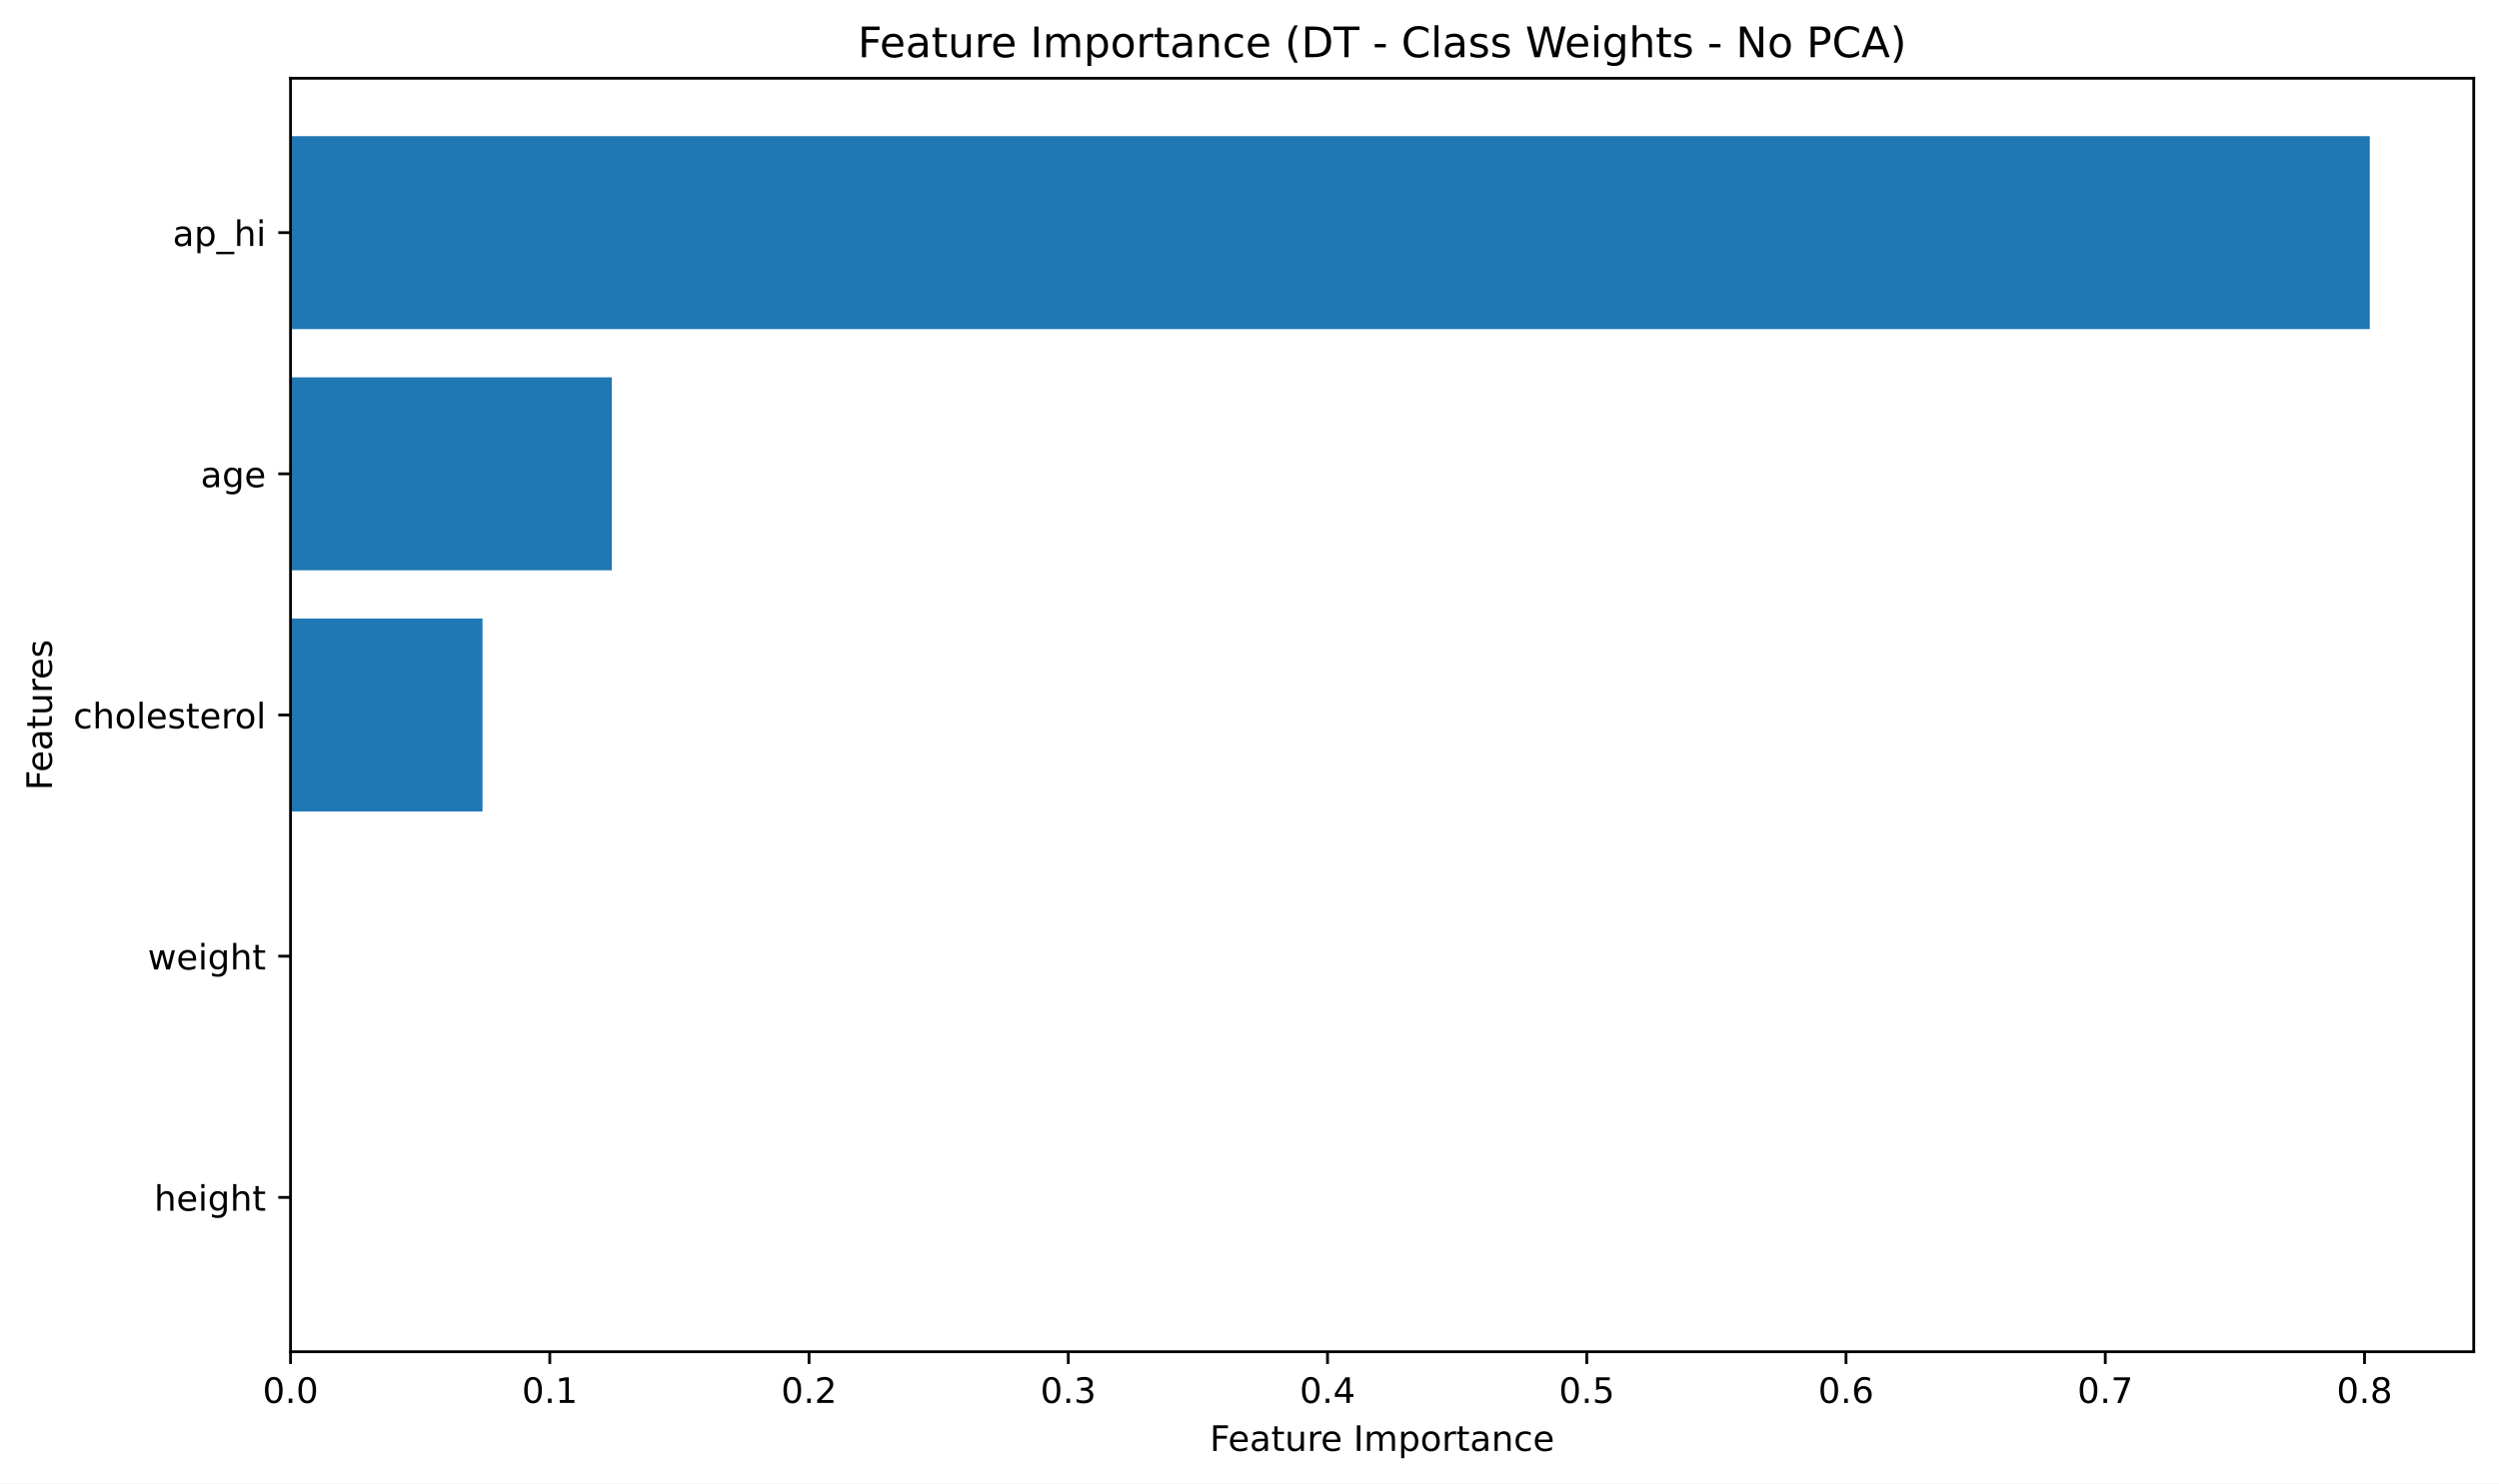
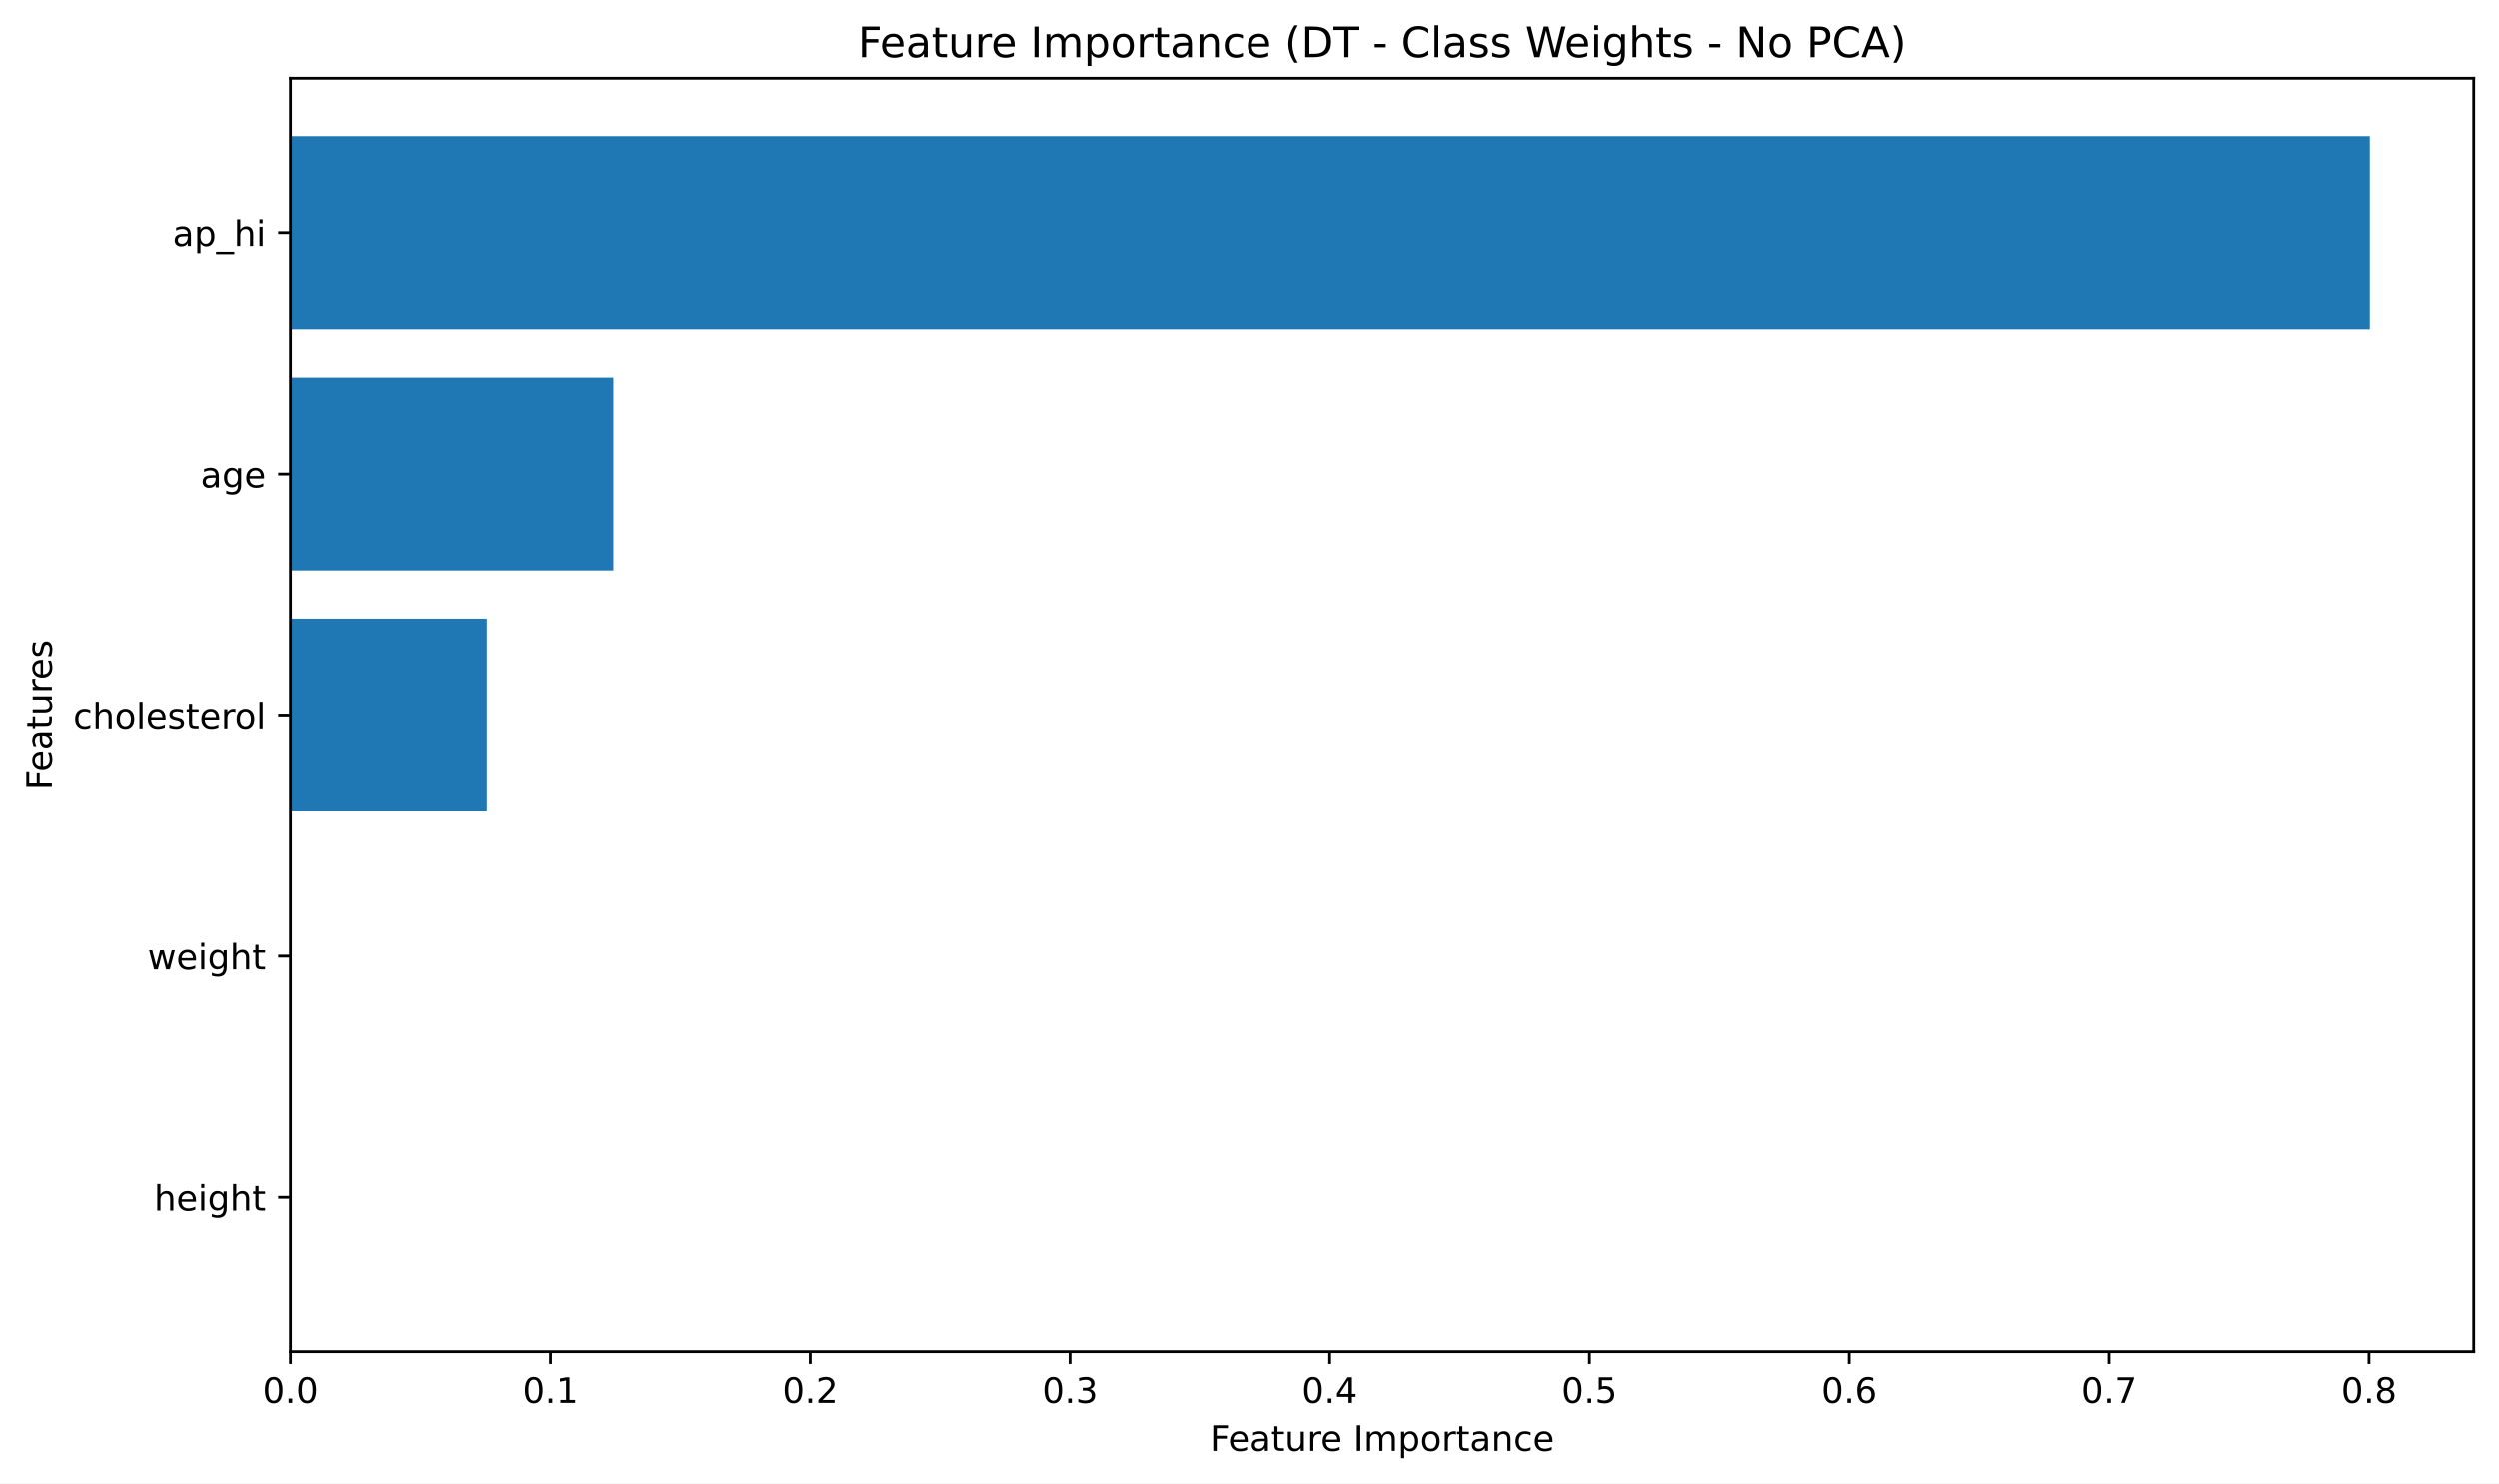
<svg xmlns="http://www.w3.org/2000/svg" xmlns:xlink="http://www.w3.org/1999/xlink" width="712.45pt" height="423.034pt" viewBox="0 0 712.45 423.034" version="1.1">
  <defs>
    <style type="text/css">*{stroke-linejoin: round; stroke-linecap: butt}</style>
  </defs>
  <g id="figure_1">
    <g id="patch_1">
      <path d="M 0 423.034  L 712.45 423.034  L 712.45 0  L 0 0  z " style="fill: #ffffff" />
    </g>
    <g id="axes_1">
      <g id="patch_2">
        <path d="M 82.83 385.478  L 705.25 385.478  L 705.25 22.318  L 82.83 22.318  z " style="fill: #ffffff" />
      </g>
      <g id="patch_3">
-         <path d="M 82.83 38.825  L 675.611 38.825  L 675.611 93.85  L 82.83 93.85  z " clip-path="url(#pd04ca79046)" style="fill: #1f77b4" />
+         <path d="M 82.83 38.825  L 675.611 38.825  L 675.611 93.85  L 82.83 93.85  z " clip-path="url(#pdd87bc3c36)" style="fill: #1f77b4" />
      </g>
      <g id="patch_4">
-         <path d="M 82.83 107.606  L 174.425 107.606  L 174.425 162.63  L 82.83 162.63  z " clip-path="url(#pd04ca79046)" style="fill: #1f77b4" />
+         <path d="M 82.83 107.606  L 174.821 107.606  L 174.821 162.63  L 82.83 162.63  z " clip-path="url(#pdd87bc3c36)" style="fill: #1f77b4" />
      </g>
      <g id="patch_5">
-         <path d="M 82.83 176.386  L 137.556 176.386  L 137.556 231.41  L 82.83 231.41  z " clip-path="url(#pd04ca79046)" style="fill: #1f77b4" />
+         <path d="M 82.83 176.386  L 138.734 176.386  L 138.734 231.41  L 82.83 231.41  z " clip-path="url(#pdd87bc3c36)" style="fill: #1f77b4" />
      </g>
      <g id="patch_6">
-         <path d="M 82.83 245.166  L 82.83 245.166  L 82.83 300.191  L 82.83 300.191  z " clip-path="url(#pd04ca79046)" style="fill: #1f77b4" />
+         <path d="M 82.83 245.166  L 82.83 245.166  L 82.83 300.191  L 82.83 300.191  z " clip-path="url(#pdd87bc3c36)" style="fill: #1f77b4" />
      </g>
      <g id="patch_7">
-         <path d="M 82.83 313.947  L 82.83 313.947  L 82.83 368.971  L 82.83 368.971  z " clip-path="url(#pd04ca79046)" style="fill: #1f77b4" />
+         <path d="M 82.83 313.947  L 82.83 313.947  L 82.83 368.971  L 82.83 368.971  z " clip-path="url(#pdd87bc3c36)" style="fill: #1f77b4" />
      </g>
      <g id="matplotlib.axis_1">
        <g id="xtick_1">
          <g id="line2d_1">
            <defs>
-               <path id="m63cc0abeee" d="M 0 0  L 0 3.5  " style="stroke: #000000; stroke-width: 0.8" />
+               <path id="md30c45e31b" d="M 0 0  L 0 3.5  " style="stroke: #000000; stroke-width: 0.8" />
            </defs>
            <g>
-               <use xlink:href="#m63cc0abeee" x="82.83" y="385.478" style="stroke: #000000; stroke-width: 0.8" />
+               <use xlink:href="#md30c45e31b" x="82.83" y="385.478" style="stroke: #000000; stroke-width: 0.8" />
            </g>
          </g>
          <g id="text_1">
            <g transform="translate(74.87812 400.0766) scale(0.1 -0.1)">
              <defs>
                <path id="DejaVuSans-30" d="M 2034 4250  Q 1547 4250 1301 3770  Q 1056 3291 1056 2328  Q 1056 1369 1301 889  Q 1547 409 2034 409  Q 2525 409 2770 889  Q 3016 1369 3016 2328  Q 3016 3291 2770 3770  Q 2525 4250 2034 4250  z M 2034 4750  Q 2819 4750 3233 4129  Q 3647 3509 3647 2328  Q 3647 1150 3233 529  Q 2819 -91 2034 -91  Q 1250 -91 836 529  Q 422 1150 422 2328  Q 422 3509 836 4129  Q 1250 4750 2034 4750  z " transform="scale(0.015625)" />
                <path id="DejaVuSans-2e" d="M 684 794  L 1344 794  L 1344 0  L 684 0  L 684 794  z " transform="scale(0.015625)" />
              </defs>
              <use xlink:href="#DejaVuSans-30" />
              <use xlink:href="#DejaVuSans-2e" transform="translate(63.62305 0)" />
              <use xlink:href="#DejaVuSans-30" transform="translate(95.41016 0)" />
            </g>
          </g>
        </g>
        <g id="xtick_2">
          <g id="line2d_2">
            <g>
-               <use xlink:href="#m63cc0abeee" x="156.74" y="385.478" style="stroke: #000000; stroke-width: 0.8" />
+               <use xlink:href="#md30c45e31b" x="156.897" y="385.478" style="stroke: #000000; stroke-width: 0.8" />
            </g>
          </g>
          <g id="text_2">
-             <g transform="translate(148.7884 400.0766) scale(0.1 -0.1)">
+             <g transform="translate(148.9458 400.0766) scale(0.1 -0.1)">
              <defs>
                <path id="DejaVuSans-31" d="M 794 531  L 1825 531  L 1825 4091  L 703 3866  L 703 4441  L 1819 4666  L 2450 4666  L 2450 531  L 3481 531  L 3481 0  L 794 0  L 794 531  z " transform="scale(0.015625)" />
              </defs>
              <use xlink:href="#DejaVuSans-30" />
              <use xlink:href="#DejaVuSans-2e" transform="translate(63.62305 0)" />
              <use xlink:href="#DejaVuSans-31" transform="translate(95.41016 0)" />
            </g>
          </g>
        </g>
        <g id="xtick_3">
          <g id="line2d_3">
            <g>
-               <use xlink:href="#m63cc0abeee" x="230.65" y="385.478" style="stroke: #000000; stroke-width: 0.8" />
+               <use xlink:href="#md30c45e31b" x="230.965" y="385.478" style="stroke: #000000; stroke-width: 0.8" />
            </g>
          </g>
          <g id="text_3">
-             <g transform="translate(222.6987 400.0766) scale(0.1 -0.1)">
+             <g transform="translate(223.0135 400.0766) scale(0.1 -0.1)">
              <defs>
                <path id="DejaVuSans-32" d="M 1228 531  L 3431 531  L 3431 0  L 469 0  L 469 531  Q 828 903 1448 1529  Q 2069 2156 2228 2338  Q 2531 2678 2651 2914  Q 2772 3150 2772 3378  Q 2772 3750 2511 3984  Q 2250 4219 1831 4219  Q 1534 4219 1204 4116  Q 875 4013 500 3803  L 500 4441  Q 881 4594 1212 4672  Q 1544 4750 1819 4750  Q 2544 4750 2975 4387  Q 3406 4025 3406 3419  Q 3406 3131 3298 2873  Q 3191 2616 2906 2266  Q 2828 2175 2409 1742  Q 1991 1309 1228 531  z " transform="scale(0.015625)" />
              </defs>
              <use xlink:href="#DejaVuSans-30" />
              <use xlink:href="#DejaVuSans-2e" transform="translate(63.62305 0)" />
              <use xlink:href="#DejaVuSans-32" transform="translate(95.41016 0)" />
            </g>
          </g>
        </g>
        <g id="xtick_4">
          <g id="line2d_4">
            <g>
-               <use xlink:href="#m63cc0abeee" x="304.561" y="385.478" style="stroke: #000000; stroke-width: 0.8" />
+               <use xlink:href="#md30c45e31b" x="305.033" y="385.478" style="stroke: #000000; stroke-width: 0.8" />
            </g>
          </g>
          <g id="text_4">
-             <g transform="translate(296.609 400.0766) scale(0.1 -0.1)">
+             <g transform="translate(297.0812 400.0766) scale(0.1 -0.1)">
              <defs>
                <path id="DejaVuSans-33" d="M 2597 2516  Q 3050 2419 3304 2112  Q 3559 1806 3559 1356  Q 3559 666 3084 287  Q 2609 -91 1734 -91  Q 1441 -91 1130 -33  Q 819 25 488 141  L 488 750  Q 750 597 1062 519  Q 1375 441 1716 441  Q 2309 441 2620 675  Q 2931 909 2931 1356  Q 2931 1769 2642 2001  Q 2353 2234 1838 2234  L 1294 2234  L 1294 2753  L 1863 2753  Q 2328 2753 2575 2939  Q 2822 3125 2822 3475  Q 2822 3834 2567 4026  Q 2313 4219 1838 4219  Q 1578 4219 1281 4162  Q 984 4106 628 3988  L 628 4550  Q 988 4650 1302 4700  Q 1616 4750 1894 4750  Q 2613 4750 3031 4423  Q 3450 4097 3450 3541  Q 3450 3153 3228 2886  Q 3006 2619 2597 2516  z " transform="scale(0.015625)" />
              </defs>
              <use xlink:href="#DejaVuSans-30" />
              <use xlink:href="#DejaVuSans-2e" transform="translate(63.62305 0)" />
              <use xlink:href="#DejaVuSans-33" transform="translate(95.41016 0)" />
            </g>
          </g>
        </g>
        <g id="xtick_5">
          <g id="line2d_5">
            <g>
-               <use xlink:href="#m63cc0abeee" x="378.471" y="385.478" style="stroke: #000000; stroke-width: 0.8" />
+               <use xlink:href="#md30c45e31b" x="379.1" y="385.478" style="stroke: #000000; stroke-width: 0.8" />
            </g>
          </g>
          <g id="text_5">
-             <g transform="translate(370.5193 400.0766) scale(0.1 -0.1)">
+             <g transform="translate(371.1489 400.0766) scale(0.1 -0.1)">
              <defs>
                <path id="DejaVuSans-34" d="M 2419 4116  L 825 1625  L 2419 1625  L 2419 4116  z M 2253 4666  L 3047 4666  L 3047 1625  L 3713 1625  L 3713 1100  L 3047 1100  L 3047 0  L 2419 0  L 2419 1100  L 313 1100  L 313 1709  L 2253 4666  z " transform="scale(0.015625)" />
              </defs>
              <use xlink:href="#DejaVuSans-30" />
              <use xlink:href="#DejaVuSans-2e" transform="translate(63.62305 0)" />
              <use xlink:href="#DejaVuSans-34" transform="translate(95.41016 0)" />
            </g>
          </g>
        </g>
        <g id="xtick_6">
          <g id="line2d_6">
            <g>
-               <use xlink:href="#m63cc0abeee" x="452.381" y="385.478" style="stroke: #000000; stroke-width: 0.8" />
+               <use xlink:href="#md30c45e31b" x="453.168" y="385.478" style="stroke: #000000; stroke-width: 0.8" />
            </g>
          </g>
          <g id="text_6">
-             <g transform="translate(444.4296 400.0766) scale(0.1 -0.1)">
+             <g transform="translate(445.2166 400.0766) scale(0.1 -0.1)">
              <defs>
                <path id="DejaVuSans-35" d="M 691 4666  L 3169 4666  L 3169 4134  L 1269 4134  L 1269 2991  Q 1406 3038 1543 3061  Q 1681 3084 1819 3084  Q 2600 3084 3056 2656  Q 3513 2228 3513 1497  Q 3513 744 3044 326  Q 2575 -91 1722 -91  Q 1428 -91 1123 -41  Q 819 9 494 109  L 494 744  Q 775 591 1075 516  Q 1375 441 1709 441  Q 2250 441 2565 725  Q 2881 1009 2881 1497  Q 2881 1984 2565 2268  Q 2250 2553 1709 2553  Q 1456 2553 1204 2497  Q 953 2441 691 2322  L 691 4666  z " transform="scale(0.015625)" />
              </defs>
              <use xlink:href="#DejaVuSans-30" />
              <use xlink:href="#DejaVuSans-2e" transform="translate(63.62305 0)" />
              <use xlink:href="#DejaVuSans-35" transform="translate(95.41016 0)" />
            </g>
          </g>
        </g>
        <g id="xtick_7">
          <g id="line2d_7">
            <g>
-               <use xlink:href="#m63cc0abeee" x="526.292" y="385.478" style="stroke: #000000; stroke-width: 0.8" />
+               <use xlink:href="#md30c45e31b" x="527.236" y="385.478" style="stroke: #000000; stroke-width: 0.8" />
            </g>
          </g>
          <g id="text_7">
-             <g transform="translate(518.3399 400.0766) scale(0.1 -0.1)">
+             <g transform="translate(519.2843 400.0766) scale(0.1 -0.1)">
              <defs>
                <path id="DejaVuSans-36" d="M 2113 2584  Q 1688 2584 1439 2293  Q 1191 2003 1191 1497  Q 1191 994 1439 701  Q 1688 409 2113 409  Q 2538 409 2786 701  Q 3034 994 3034 1497  Q 3034 2003 2786 2293  Q 2538 2584 2113 2584  z M 3366 4563  L 3366 3988  Q 3128 4100 2886 4159  Q 2644 4219 2406 4219  Q 1781 4219 1451 3797  Q 1122 3375 1075 2522  Q 1259 2794 1537 2939  Q 1816 3084 2150 3084  Q 2853 3084 3261 2657  Q 3669 2231 3669 1497  Q 3669 778 3244 343  Q 2819 -91 2113 -91  Q 1303 -91 875 529  Q 447 1150 447 2328  Q 447 3434 972 4092  Q 1497 4750 2381 4750  Q 2619 4750 2861 4703  Q 3103 4656 3366 4563  z " transform="scale(0.015625)" />
              </defs>
              <use xlink:href="#DejaVuSans-30" />
              <use xlink:href="#DejaVuSans-2e" transform="translate(63.62305 0)" />
              <use xlink:href="#DejaVuSans-36" transform="translate(95.41016 0)" />
            </g>
          </g>
        </g>
        <g id="xtick_8">
          <g id="line2d_8">
            <g>
-               <use xlink:href="#m63cc0abeee" x="600.202" y="385.478" style="stroke: #000000; stroke-width: 0.8" />
+               <use xlink:href="#md30c45e31b" x="601.304" y="385.478" style="stroke: #000000; stroke-width: 0.8" />
            </g>
          </g>
          <g id="text_8">
-             <g transform="translate(592.2502 400.0766) scale(0.1 -0.1)">
+             <g transform="translate(593.352 400.0766) scale(0.1 -0.1)">
              <defs>
                <path id="DejaVuSans-37" d="M 525 4666  L 3525 4666  L 3525 4397  L 1831 0  L 1172 0  L 2766 4134  L 525 4134  L 525 4666  z " transform="scale(0.015625)" />
              </defs>
              <use xlink:href="#DejaVuSans-30" />
              <use xlink:href="#DejaVuSans-2e" transform="translate(63.62305 0)" />
              <use xlink:href="#DejaVuSans-37" transform="translate(95.41016 0)" />
            </g>
          </g>
        </g>
        <g id="xtick_9">
          <g id="line2d_9">
            <g>
-               <use xlink:href="#m63cc0abeee" x="674.112" y="385.478" style="stroke: #000000; stroke-width: 0.8" />
+               <use xlink:href="#md30c45e31b" x="675.371" y="385.478" style="stroke: #000000; stroke-width: 0.8" />
            </g>
          </g>
          <g id="text_9">
-             <g transform="translate(666.1605 400.0766) scale(0.1 -0.1)">
+             <g transform="translate(667.4197 400.0766) scale(0.1 -0.1)">
              <defs>
                <path id="DejaVuSans-38" d="M 2034 2216  Q 1584 2216 1326 1975  Q 1069 1734 1069 1313  Q 1069 891 1326 650  Q 1584 409 2034 409  Q 2484 409 2743 651  Q 3003 894 3003 1313  Q 3003 1734 2745 1975  Q 2488 2216 2034 2216  z M 1403 2484  Q 997 2584 770 2862  Q 544 3141 544 3541  Q 544 4100 942 4425  Q 1341 4750 2034 4750  Q 2731 4750 3128 4425  Q 3525 4100 3525 3541  Q 3525 3141 3298 2862  Q 3072 2584 2669 2484  Q 3125 2378 3379 2068  Q 3634 1759 3634 1313  Q 3634 634 3220 271  Q 2806 -91 2034 -91  Q 1263 -91 848 271  Q 434 634 434 1313  Q 434 1759 690 2068  Q 947 2378 1403 2484  z M 1172 3481  Q 1172 3119 1398 2916  Q 1625 2713 2034 2713  Q 2441 2713 2670 2916  Q 2900 3119 2900 3481  Q 2900 3844 2670 4047  Q 2441 4250 2034 4250  Q 1625 4250 1398 4047  Q 1172 3844 1172 3481  z " transform="scale(0.015625)" />
              </defs>
              <use xlink:href="#DejaVuSans-30" />
              <use xlink:href="#DejaVuSans-2e" transform="translate(63.62305 0)" />
              <use xlink:href="#DejaVuSans-38" transform="translate(95.41016 0)" />
            </g>
          </g>
        </g>
        <g id="text_10">
          <g transform="translate(344.9077 413.7547) scale(0.1 -0.1)">
            <defs>
              <path id="DejaVuSans-46" d="M 628 4666  L 3309 4666  L 3309 4134  L 1259 4134  L 1259 2759  L 3109 2759  L 3109 2228  L 1259 2228  L 1259 0  L 628 0  L 628 4666  z " transform="scale(0.015625)" />
              <path id="DejaVuSans-65" d="M 3597 1894  L 3597 1613  L 953 1613  Q 991 1019 1311 708  Q 1631 397 2203 397  Q 2534 397 2845 478  Q 3156 559 3463 722  L 3463 178  Q 3153 47 2828 -22  Q 2503 -91 2169 -91  Q 1331 -91 842 396  Q 353 884 353 1716  Q 353 2575 817 3079  Q 1281 3584 2069 3584  Q 2775 3584 3186 3129  Q 3597 2675 3597 1894  z M 3022 2063  Q 3016 2534 2758 2815  Q 2500 3097 2075 3097  Q 1594 3097 1305 2825  Q 1016 2553 972 2059  L 3022 2063  z " transform="scale(0.015625)" />
              <path id="DejaVuSans-61" d="M 2194 1759  Q 1497 1759 1228 1600  Q 959 1441 959 1056  Q 959 750 1161 570  Q 1363 391 1709 391  Q 2188 391 2477 730  Q 2766 1069 2766 1631  L 2766 1759  L 2194 1759  z M 3341 1997  L 3341 0  L 2766 0  L 2766 531  Q 2569 213 2275 61  Q 1981 -91 1556 -91  Q 1019 -91 701 211  Q 384 513 384 1019  Q 384 1609 779 1909  Q 1175 2209 1959 2209  L 2766 2209  L 2766 2266  Q 2766 2663 2505 2880  Q 2244 3097 1772 3097  Q 1472 3097 1187 3025  Q 903 2953 641 2809  L 641 3341  Q 956 3463 1253 3523  Q 1550 3584 1831 3584  Q 2591 3584 2966 3190  Q 3341 2797 3341 1997  z " transform="scale(0.015625)" />
              <path id="DejaVuSans-74" d="M 1172 4494  L 1172 3500  L 2356 3500  L 2356 3053  L 1172 3053  L 1172 1153  Q 1172 725 1289 603  Q 1406 481 1766 481  L 2356 481  L 2356 0  L 1766 0  Q 1100 0 847 248  Q 594 497 594 1153  L 594 3053  L 172 3053  L 172 3500  L 594 3500  L 594 4494  L 1172 4494  z " transform="scale(0.015625)" />
              <path id="DejaVuSans-75" d="M 544 1381  L 544 3500  L 1119 3500  L 1119 1403  Q 1119 906 1312 657  Q 1506 409 1894 409  Q 2359 409 2629 706  Q 2900 1003 2900 1516  L 2900 3500  L 3475 3500  L 3475 0  L 2900 0  L 2900 538  Q 2691 219 2414 64  Q 2138 -91 1772 -91  Q 1169 -91 856 284  Q 544 659 544 1381  z M 1991 3584  L 1991 3584  z " transform="scale(0.015625)" />
              <path id="DejaVuSans-72" d="M 2631 2963  Q 2534 3019 2420 3045  Q 2306 3072 2169 3072  Q 1681 3072 1420 2755  Q 1159 2438 1159 1844  L 1159 0  L 581 0  L 581 3500  L 1159 3500  L 1159 2956  Q 1341 3275 1631 3429  Q 1922 3584 2338 3584  Q 2397 3584 2469 3576  Q 2541 3569 2628 3553  L 2631 2963  z " transform="scale(0.015625)" />
              <path id="DejaVuSans-20" transform="scale(0.015625)" />
              <path id="DejaVuSans-49" d="M 628 4666  L 1259 4666  L 1259 0  L 628 0  L 628 4666  z " transform="scale(0.015625)" />
              <path id="DejaVuSans-6d" d="M 3328 2828  Q 3544 3216 3844 3400  Q 4144 3584 4550 3584  Q 5097 3584 5394 3201  Q 5691 2819 5691 2113  L 5691 0  L 5113 0  L 5113 2094  Q 5113 2597 4934 2840  Q 4756 3084 4391 3084  Q 3944 3084 3684 2787  Q 3425 2491 3425 1978  L 3425 0  L 2847 0  L 2847 2094  Q 2847 2600 2669 2842  Q 2491 3084 2119 3084  Q 1678 3084 1418 2786  Q 1159 2488 1159 1978  L 1159 0  L 581 0  L 581 3500  L 1159 3500  L 1159 2956  Q 1356 3278 1631 3431  Q 1906 3584 2284 3584  Q 2666 3584 2933 3390  Q 3200 3197 3328 2828  z " transform="scale(0.015625)" />
              <path id="DejaVuSans-70" d="M 1159 525  L 1159 -1331  L 581 -1331  L 581 3500  L 1159 3500  L 1159 2969  Q 1341 3281 1617 3432  Q 1894 3584 2278 3584  Q 2916 3584 3314 3078  Q 3713 2572 3713 1747  Q 3713 922 3314 415  Q 2916 -91 2278 -91  Q 1894 -91 1617 61  Q 1341 213 1159 525  z M 3116 1747  Q 3116 2381 2855 2742  Q 2594 3103 2138 3103  Q 1681 3103 1420 2742  Q 1159 2381 1159 1747  Q 1159 1113 1420 752  Q 1681 391 2138 391  Q 2594 391 2855 752  Q 3116 1113 3116 1747  z " transform="scale(0.015625)" />
              <path id="DejaVuSans-6f" d="M 1959 3097  Q 1497 3097 1228 2736  Q 959 2375 959 1747  Q 959 1119 1226 758  Q 1494 397 1959 397  Q 2419 397 2687 759  Q 2956 1122 2956 1747  Q 2956 2369 2687 2733  Q 2419 3097 1959 3097  z M 1959 3584  Q 2709 3584 3137 3096  Q 3566 2609 3566 1747  Q 3566 888 3137 398  Q 2709 -91 1959 -91  Q 1206 -91 779 398  Q 353 888 353 1747  Q 353 2609 779 3096  Q 1206 3584 1959 3584  z " transform="scale(0.015625)" />
              <path id="DejaVuSans-6e" d="M 3513 2113  L 3513 0  L 2938 0  L 2938 2094  Q 2938 2591 2744 2837  Q 2550 3084 2163 3084  Q 1697 3084 1428 2787  Q 1159 2491 1159 1978  L 1159 0  L 581 0  L 581 3500  L 1159 3500  L 1159 2956  Q 1366 3272 1645 3428  Q 1925 3584 2291 3584  Q 2894 3584 3203 3211  Q 3513 2838 3513 2113  z " transform="scale(0.015625)" />
              <path id="DejaVuSans-63" d="M 3122 3366  L 3122 2828  Q 2878 2963 2633 3030  Q 2388 3097 2138 3097  Q 1578 3097 1268 2742  Q 959 2388 959 1747  Q 959 1106 1268 751  Q 1578 397 2138 397  Q 2388 397 2633 464  Q 2878 531 3122 666  L 3122 134  Q 2881 22 2623 -34  Q 2366 -91 2075 -91  Q 1284 -91 818 406  Q 353 903 353 1747  Q 353 2603 823 3093  Q 1294 3584 2113 3584  Q 2378 3584 2631 3529  Q 2884 3475 3122 3366  z " transform="scale(0.015625)" />
            </defs>
            <use xlink:href="#DejaVuSans-46" />
            <use xlink:href="#DejaVuSans-65" transform="translate(52.01953 0)" />
            <use xlink:href="#DejaVuSans-61" transform="translate(113.543 0)" />
            <use xlink:href="#DejaVuSans-74" transform="translate(174.8223 0)" />
            <use xlink:href="#DejaVuSans-75" transform="translate(214.0312 0)" />
            <use xlink:href="#DejaVuSans-72" transform="translate(277.4102 0)" />
            <use xlink:href="#DejaVuSans-65" transform="translate(316.2734 0)" />
            <use xlink:href="#DejaVuSans-20" transform="translate(377.7969 0)" />
            <use xlink:href="#DejaVuSans-49" transform="translate(409.584 0)" />
            <use xlink:href="#DejaVuSans-6d" transform="translate(439.0762 0)" />
            <use xlink:href="#DejaVuSans-70" transform="translate(536.4883 0)" />
            <use xlink:href="#DejaVuSans-6f" transform="translate(599.9648 0)" />
            <use xlink:href="#DejaVuSans-72" transform="translate(661.1465 0)" />
            <use xlink:href="#DejaVuSans-74" transform="translate(702.2598 0)" />
            <use xlink:href="#DejaVuSans-61" transform="translate(741.4688 0)" />
            <use xlink:href="#DejaVuSans-6e" transform="translate(802.748 0)" />
            <use xlink:href="#DejaVuSans-63" transform="translate(866.127 0)" />
            <use xlink:href="#DejaVuSans-65" transform="translate(921.1074 0)" />
          </g>
        </g>
      </g>
      <g id="matplotlib.axis_2">
        <g id="ytick_1">
          <g id="line2d_10">
            <defs>
-               <path id="m2caf072fcb" d="M 0 0  L -3.5 0  " style="stroke: #000000; stroke-width: 0.8" />
+               <path id="m3f56fca121" d="M 0 0  L -3.5 0  " style="stroke: #000000; stroke-width: 0.8" />
            </defs>
            <g>
-               <use xlink:href="#m2caf072fcb" x="82.83" y="66.338" style="stroke: #000000; stroke-width: 0.8" />
+               <use xlink:href="#m3f56fca121" x="82.83" y="66.338" style="stroke: #000000; stroke-width: 0.8" />
            </g>
          </g>
          <g id="text_11">
            <g transform="translate(49.2375 70.13674) scale(0.1 -0.1)">
              <defs>
                <path id="DejaVuSans-5f" d="M 3263 -1063  L 3263 -1509  L -63 -1509  L -63 -1063  L 3263 -1063  z " transform="scale(0.015625)" />
                <path id="DejaVuSans-68" d="M 3513 2113  L 3513 0  L 2938 0  L 2938 2094  Q 2938 2591 2744 2837  Q 2550 3084 2163 3084  Q 1697 3084 1428 2787  Q 1159 2491 1159 1978  L 1159 0  L 581 0  L 581 4863  L 1159 4863  L 1159 2956  Q 1366 3272 1645 3428  Q 1925 3584 2291 3584  Q 2894 3584 3203 3211  Q 3513 2838 3513 2113  z " transform="scale(0.015625)" />
                <path id="DejaVuSans-69" d="M 603 3500  L 1178 3500  L 1178 0  L 603 0  L 603 3500  z M 603 4863  L 1178 4863  L 1178 4134  L 603 4134  L 603 4863  z " transform="scale(0.015625)" />
              </defs>
              <use xlink:href="#DejaVuSans-61" />
              <use xlink:href="#DejaVuSans-70" transform="translate(61.2793 0)" />
              <use xlink:href="#DejaVuSans-5f" transform="translate(124.7559 0)" />
              <use xlink:href="#DejaVuSans-68" transform="translate(174.7559 0)" />
              <use xlink:href="#DejaVuSans-69" transform="translate(238.1348 0)" />
            </g>
          </g>
        </g>
        <g id="ytick_2">
          <g id="line2d_11">
            <g>
-               <use xlink:href="#m2caf072fcb" x="82.83" y="135.118" style="stroke: #000000; stroke-width: 0.8" />
+               <use xlink:href="#m3f56fca121" x="82.83" y="135.118" style="stroke: #000000; stroke-width: 0.8" />
            </g>
          </g>
          <g id="text_12">
            <g transform="translate(57.2 138.917) scale(0.1 -0.1)">
              <defs>
                <path id="DejaVuSans-67" d="M 2906 1791  Q 2906 2416 2648 2759  Q 2391 3103 1925 3103  Q 1463 3103 1205 2759  Q 947 2416 947 1791  Q 947 1169 1205 825  Q 1463 481 1925 481  Q 2391 481 2648 825  Q 2906 1169 2906 1791  z M 3481 434  Q 3481 -459 3084 -895  Q 2688 -1331 1869 -1331  Q 1566 -1331 1297 -1286  Q 1028 -1241 775 -1147  L 775 -588  Q 1028 -725 1275 -790  Q 1522 -856 1778 -856  Q 2344 -856 2625 -561  Q 2906 -266 2906 331  L 2906 616  Q 2728 306 2450 153  Q 2172 0 1784 0  Q 1141 0 747 490  Q 353 981 353 1791  Q 353 2603 747 3093  Q 1141 3584 1784 3584  Q 2172 3584 2450 3431  Q 2728 3278 2906 2969  L 2906 3500  L 3481 3500  L 3481 434  z " transform="scale(0.015625)" />
              </defs>
              <use xlink:href="#DejaVuSans-61" />
              <use xlink:href="#DejaVuSans-67" transform="translate(61.2793 0)" />
              <use xlink:href="#DejaVuSans-65" transform="translate(124.7559 0)" />
            </g>
          </g>
        </g>
        <g id="ytick_3">
          <g id="line2d_12">
            <g>
-               <use xlink:href="#m2caf072fcb" x="82.83" y="203.898" style="stroke: #000000; stroke-width: 0.8" />
+               <use xlink:href="#m3f56fca121" x="82.83" y="203.898" style="stroke: #000000; stroke-width: 0.8" />
            </g>
          </g>
          <g id="text_13">
            <g transform="translate(20.87813 207.6973) scale(0.1 -0.1)">
              <defs>
                <path id="DejaVuSans-6c" d="M 603 4863  L 1178 4863  L 1178 0  L 603 0  L 603 4863  z " transform="scale(0.015625)" />
                <path id="DejaVuSans-73" d="M 2834 3397  L 2834 2853  Q 2591 2978 2328 3040  Q 2066 3103 1784 3103  Q 1356 3103 1142 2972  Q 928 2841 928 2578  Q 928 2378 1081 2264  Q 1234 2150 1697 2047  L 1894 2003  Q 2506 1872 2764 1633  Q 3022 1394 3022 966  Q 3022 478 2636 193  Q 2250 -91 1575 -91  Q 1294 -91 989 -36  Q 684 19 347 128  L 347 722  Q 666 556 975 473  Q 1284 391 1588 391  Q 1994 391 2212 530  Q 2431 669 2431 922  Q 2431 1156 2273 1281  Q 2116 1406 1581 1522  L 1381 1569  Q 847 1681 609 1914  Q 372 2147 372 2553  Q 372 3047 722 3315  Q 1072 3584 1716 3584  Q 2034 3584 2315 3537  Q 2597 3491 2834 3397  z " transform="scale(0.015625)" />
              </defs>
              <use xlink:href="#DejaVuSans-63" />
              <use xlink:href="#DejaVuSans-68" transform="translate(54.98047 0)" />
              <use xlink:href="#DejaVuSans-6f" transform="translate(118.3594 0)" />
              <use xlink:href="#DejaVuSans-6c" transform="translate(179.541 0)" />
              <use xlink:href="#DejaVuSans-65" transform="translate(207.3242 0)" />
              <use xlink:href="#DejaVuSans-73" transform="translate(268.8477 0)" />
              <use xlink:href="#DejaVuSans-74" transform="translate(320.9473 0)" />
              <use xlink:href="#DejaVuSans-65" transform="translate(360.1562 0)" />
              <use xlink:href="#DejaVuSans-72" transform="translate(421.6797 0)" />
              <use xlink:href="#DejaVuSans-6f" transform="translate(460.543 0)" />
              <use xlink:href="#DejaVuSans-6c" transform="translate(521.7246 0)" />
            </g>
          </g>
        </g>
        <g id="ytick_4">
          <g id="line2d_13">
            <g>
-               <use xlink:href="#m2caf072fcb" x="82.83" y="272.678" style="stroke: #000000; stroke-width: 0.8" />
+               <use xlink:href="#m3f56fca121" x="82.83" y="272.678" style="stroke: #000000; stroke-width: 0.8" />
            </g>
          </g>
          <g id="text_14">
            <g transform="translate(42.11406 276.4776) scale(0.1 -0.1)">
              <defs>
                <path id="DejaVuSans-77" d="M 269 3500  L 844 3500  L 1563 769  L 2278 3500  L 2956 3500  L 3675 769  L 4391 3500  L 4966 3500  L 4050 0  L 3372 0  L 2619 2869  L 1863 0  L 1184 0  L 269 3500  z " transform="scale(0.015625)" />
              </defs>
              <use xlink:href="#DejaVuSans-77" />
              <use xlink:href="#DejaVuSans-65" transform="translate(81.78711 0)" />
              <use xlink:href="#DejaVuSans-69" transform="translate(143.3105 0)" />
              <use xlink:href="#DejaVuSans-67" transform="translate(171.0938 0)" />
              <use xlink:href="#DejaVuSans-68" transform="translate(234.5703 0)" />
              <use xlink:href="#DejaVuSans-74" transform="translate(297.9492 0)" />
            </g>
          </g>
        </g>
        <g id="ytick_5">
          <g id="line2d_14">
            <g>
-               <use xlink:href="#m2caf072fcb" x="82.83" y="341.459" style="stroke: #000000; stroke-width: 0.8" />
+               <use xlink:href="#m3f56fca121" x="82.83" y="341.459" style="stroke: #000000; stroke-width: 0.8" />
            </g>
          </g>
          <g id="text_15">
            <g transform="translate(43.95469 345.2579) scale(0.1 -0.1)">
              <use xlink:href="#DejaVuSans-68" />
              <use xlink:href="#DejaVuSans-65" transform="translate(63.37891 0)" />
              <use xlink:href="#DejaVuSans-69" transform="translate(124.9023 0)" />
              <use xlink:href="#DejaVuSans-67" transform="translate(152.6855 0)" />
              <use xlink:href="#DejaVuSans-68" transform="translate(216.1621 0)" />
              <use xlink:href="#DejaVuSans-74" transform="translate(279.541 0)" />
            </g>
          </g>
        </g>
        <g id="text_16">
          <g transform="translate(14.79844 225.3927) rotate(-90) scale(0.1 -0.1)">
            <use xlink:href="#DejaVuSans-46" />
            <use xlink:href="#DejaVuSans-65" transform="translate(52.01953 0)" />
            <use xlink:href="#DejaVuSans-61" transform="translate(113.543 0)" />
            <use xlink:href="#DejaVuSans-74" transform="translate(174.8223 0)" />
            <use xlink:href="#DejaVuSans-75" transform="translate(214.0312 0)" />
            <use xlink:href="#DejaVuSans-72" transform="translate(277.4102 0)" />
            <use xlink:href="#DejaVuSans-65" transform="translate(316.2734 0)" />
            <use xlink:href="#DejaVuSans-73" transform="translate(377.7969 0)" />
          </g>
        </g>
      </g>
      <g id="patch_8">
        <path d="M 82.83 385.478  L 82.83 22.318  " style="fill: none; stroke: #000000; stroke-width: 0.8; stroke-linejoin: miter; stroke-linecap: square" />
      </g>
      <g id="patch_9">
        <path d="M 705.25 385.478  L 705.25 22.318  " style="fill: none; stroke: #000000; stroke-width: 0.8; stroke-linejoin: miter; stroke-linecap: square" />
      </g>
      <g id="patch_10">
        <path d="M 82.83 385.478  L 705.25 385.478  " style="fill: none; stroke: #000000; stroke-width: 0.8; stroke-linejoin: miter; stroke-linecap: square" />
      </g>
      <g id="patch_11">
        <path d="M 82.83 22.318  L 705.25 22.318  " style="fill: none; stroke: #000000; stroke-width: 0.8; stroke-linejoin: miter; stroke-linecap: square" />
      </g>
      <g id="text_17">
        <g transform="translate(244.5525 16.31812) scale(0.12 -0.12)">
          <defs>
            <path id="DejaVuSans-28" d="M 1984 4856  Q 1566 4138 1362 3434  Q 1159 2731 1159 2009  Q 1159 1288 1364 580  Q 1569 -128 1984 -844  L 1484 -844  Q 1016 -109 783 600  Q 550 1309 550 2009  Q 550 2706 781 3412  Q 1013 4119 1484 4856  L 1984 4856  z " transform="scale(0.015625)" />
            <path id="DejaVuSans-44" d="M 1259 4147  L 1259 519  L 2022 519  Q 2988 519 3436 956  Q 3884 1394 3884 2338  Q 3884 3275 3436 3711  Q 2988 4147 2022 4147  L 1259 4147  z M 628 4666  L 1925 4666  Q 3281 4666 3915 4102  Q 4550 3538 4550 2338  Q 4550 1131 3912 565  Q 3275 0 1925 0  L 628 0  L 628 4666  z " transform="scale(0.015625)" />
            <path id="DejaVuSans-54" d="M -19 4666  L 3928 4666  L 3928 4134  L 2272 4134  L 2272 0  L 1638 0  L 1638 4134  L -19 4134  L -19 4666  z " transform="scale(0.015625)" />
            <path id="DejaVuSans-2d" d="M 313 2009  L 1997 2009  L 1997 1497  L 313 1497  L 313 2009  z " transform="scale(0.015625)" />
            <path id="DejaVuSans-43" d="M 4122 4306  L 4122 3641  Q 3803 3938 3442 4084  Q 3081 4231 2675 4231  Q 1875 4231 1450 3742  Q 1025 3253 1025 2328  Q 1025 1406 1450 917  Q 1875 428 2675 428  Q 3081 428 3442 575  Q 3803 722 4122 1019  L 4122 359  Q 3791 134 3420 21  Q 3050 -91 2638 -91  Q 1578 -91 968 557  Q 359 1206 359 2328  Q 359 3453 968 4101  Q 1578 4750 2638 4750  Q 3056 4750 3426 4639  Q 3797 4528 4122 4306  z " transform="scale(0.015625)" />
            <path id="DejaVuSans-57" d="M 213 4666  L 850 4666  L 1831 722  L 2809 4666  L 3519 4666  L 4500 722  L 5478 4666  L 6119 4666  L 4947 0  L 4153 0  L 3169 4050  L 2175 0  L 1381 0  L 213 4666  z " transform="scale(0.015625)" />
            <path id="DejaVuSans-4e" d="M 628 4666  L 1478 4666  L 3547 763  L 3547 4666  L 4159 4666  L 4159 0  L 3309 0  L 1241 3903  L 1241 0  L 628 0  L 628 4666  z " transform="scale(0.015625)" />
            <path id="DejaVuSans-50" d="M 1259 4147  L 1259 2394  L 2053 2394  Q 2494 2394 2734 2622  Q 2975 2850 2975 3272  Q 2975 3691 2734 3919  Q 2494 4147 2053 4147  L 1259 4147  z M 628 4666  L 2053 4666  Q 2838 4666 3239 4311  Q 3641 3956 3641 3272  Q 3641 2581 3239 2228  Q 2838 1875 2053 1875  L 1259 1875  L 1259 0  L 628 0  L 628 4666  z " transform="scale(0.015625)" />
            <path id="DejaVuSans-41" d="M 2188 4044  L 1331 1722  L 3047 1722  L 2188 4044  z M 1831 4666  L 2547 4666  L 4325 0  L 3669 0  L 3244 1197  L 1141 1197  L 716 0  L 50 0  L 1831 4666  z " transform="scale(0.015625)" />
            <path id="DejaVuSans-29" d="M 513 4856  L 1013 4856  Q 1481 4119 1714 3412  Q 1947 2706 1947 2009  Q 1947 1309 1714 600  Q 1481 -109 1013 -844  L 513 -844  Q 928 -128 1133 580  Q 1338 1288 1338 2009  Q 1338 2731 1133 3434  Q 928 4138 513 4856  z " transform="scale(0.015625)" />
          </defs>
          <use xlink:href="#DejaVuSans-46" />
          <use xlink:href="#DejaVuSans-65" transform="translate(52.01953 0)" />
          <use xlink:href="#DejaVuSans-61" transform="translate(113.543 0)" />
          <use xlink:href="#DejaVuSans-74" transform="translate(174.8223 0)" />
          <use xlink:href="#DejaVuSans-75" transform="translate(214.0312 0)" />
          <use xlink:href="#DejaVuSans-72" transform="translate(277.4102 0)" />
          <use xlink:href="#DejaVuSans-65" transform="translate(316.2734 0)" />
          <use xlink:href="#DejaVuSans-20" transform="translate(377.7969 0)" />
          <use xlink:href="#DejaVuSans-49" transform="translate(409.584 0)" />
          <use xlink:href="#DejaVuSans-6d" transform="translate(439.0762 0)" />
          <use xlink:href="#DejaVuSans-70" transform="translate(536.4883 0)" />
          <use xlink:href="#DejaVuSans-6f" transform="translate(599.9648 0)" />
          <use xlink:href="#DejaVuSans-72" transform="translate(661.1465 0)" />
          <use xlink:href="#DejaVuSans-74" transform="translate(702.2598 0)" />
          <use xlink:href="#DejaVuSans-61" transform="translate(741.4688 0)" />
          <use xlink:href="#DejaVuSans-6e" transform="translate(802.748 0)" />
          <use xlink:href="#DejaVuSans-63" transform="translate(866.127 0)" />
          <use xlink:href="#DejaVuSans-65" transform="translate(921.1074 0)" />
          <use xlink:href="#DejaVuSans-20" transform="translate(982.6309 0)" />
          <use xlink:href="#DejaVuSans-28" transform="translate(1014.418 0)" />
          <use xlink:href="#DejaVuSans-44" transform="translate(1053.432 0)" />
          <use xlink:href="#DejaVuSans-54" transform="translate(1130.434 0)" />
          <use xlink:href="#DejaVuSans-20" transform="translate(1191.518 0)" />
          <use xlink:href="#DejaVuSans-2d" transform="translate(1223.305 0)" />
          <use xlink:href="#DejaVuSans-20" transform="translate(1259.389 0)" />
          <use xlink:href="#DejaVuSans-43" transform="translate(1291.176 0)" />
          <use xlink:href="#DejaVuSans-6c" transform="translate(1361 0)" />
          <use xlink:href="#DejaVuSans-61" transform="translate(1388.783 0)" />
          <use xlink:href="#DejaVuSans-73" transform="translate(1450.062 0)" />
          <use xlink:href="#DejaVuSans-73" transform="translate(1502.162 0)" />
          <use xlink:href="#DejaVuSans-20" transform="translate(1554.262 0)" />
          <use xlink:href="#DejaVuSans-57" transform="translate(1586.049 0)" />
          <use xlink:href="#DejaVuSans-65" transform="translate(1679.051 0)" />
          <use xlink:href="#DejaVuSans-69" transform="translate(1740.574 0)" />
          <use xlink:href="#DejaVuSans-67" transform="translate(1768.357 0)" />
          <use xlink:href="#DejaVuSans-68" transform="translate(1831.834 0)" />
          <use xlink:href="#DejaVuSans-74" transform="translate(1895.213 0)" />
          <use xlink:href="#DejaVuSans-73" transform="translate(1934.422 0)" />
          <use xlink:href="#DejaVuSans-20" transform="translate(1986.521 0)" />
          <use xlink:href="#DejaVuSans-2d" transform="translate(2018.309 0)" />
          <use xlink:href="#DejaVuSans-20" transform="translate(2054.393 0)" />
          <use xlink:href="#DejaVuSans-4e" transform="translate(2086.18 0)" />
          <use xlink:href="#DejaVuSans-6f" transform="translate(2160.984 0)" />
          <use xlink:href="#DejaVuSans-20" transform="translate(2222.166 0)" />
          <use xlink:href="#DejaVuSans-50" transform="translate(2253.953 0)" />
          <use xlink:href="#DejaVuSans-43" transform="translate(2314.256 0)" />
          <use xlink:href="#DejaVuSans-41" transform="translate(2384.08 0)" />
          <use xlink:href="#DejaVuSans-29" transform="translate(2452.488 0)" />
        </g>
      </g>
    </g>
  </g>
  <defs>
-     <clipPath id="pd04ca79046">
+     <clipPath id="pdd87bc3c36">
      <rect x="82.83" y="22.318" width="622.42" height="363.16" />
    </clipPath>
  </defs>
</svg>
